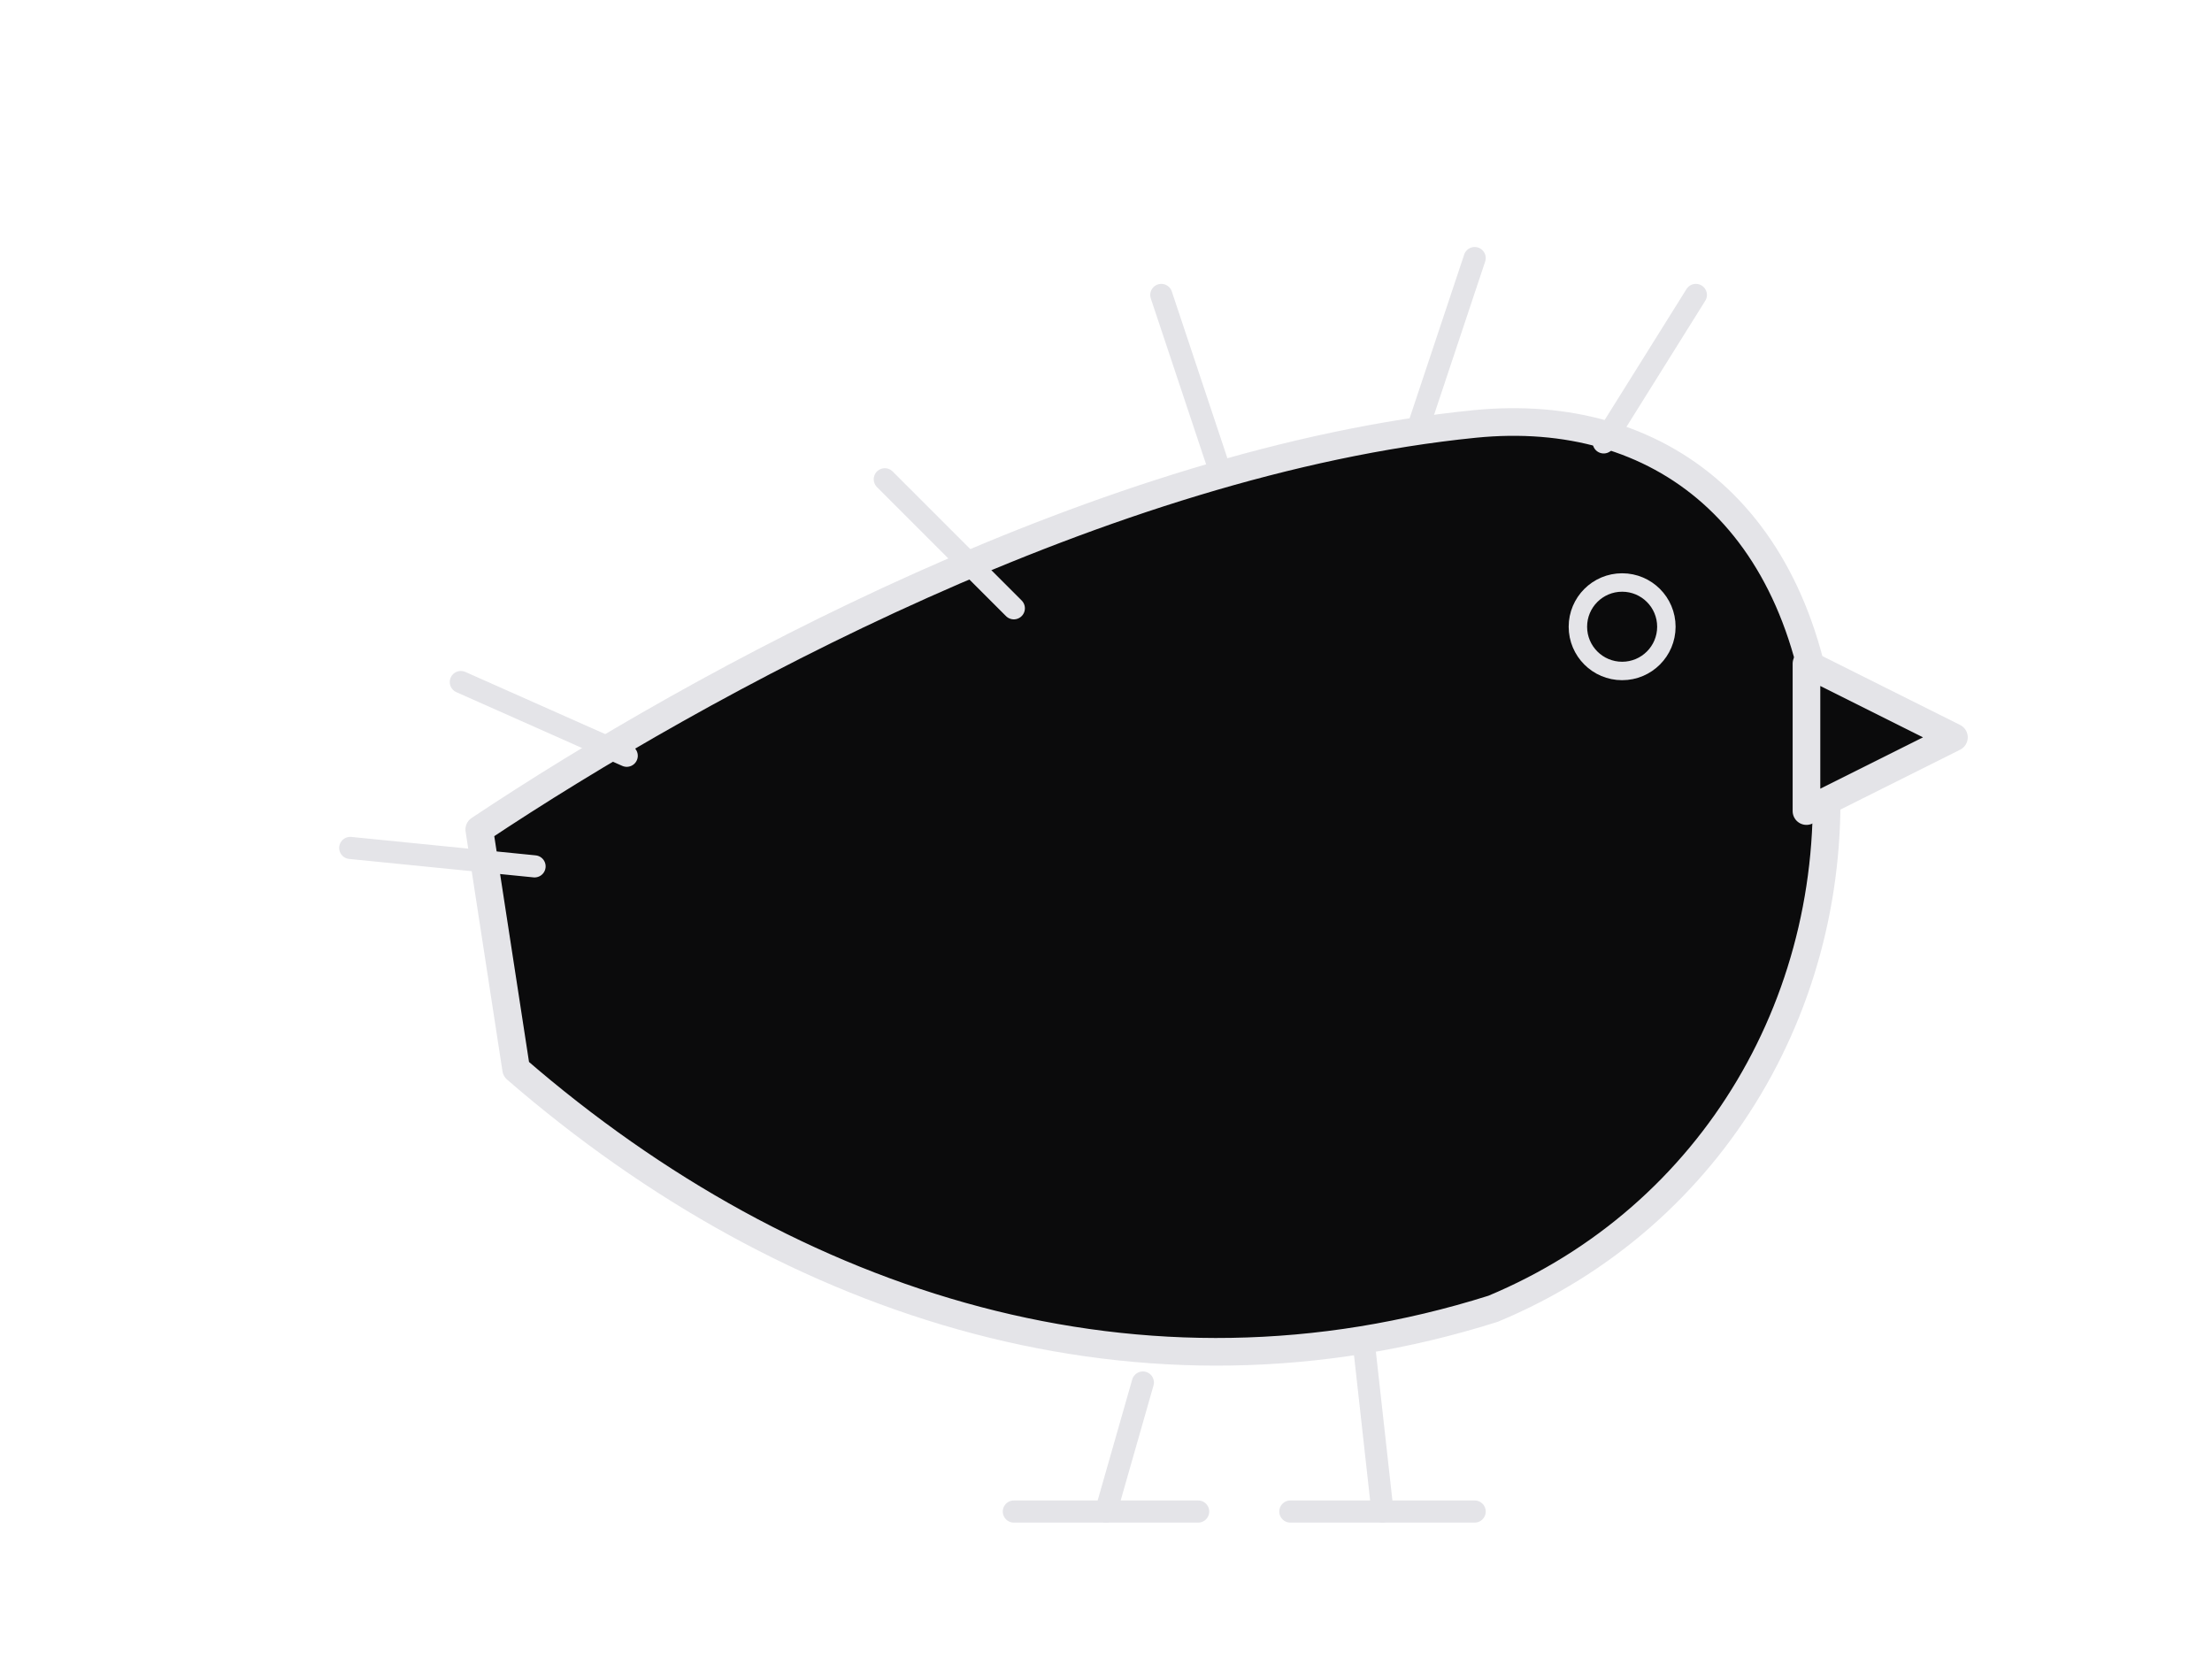
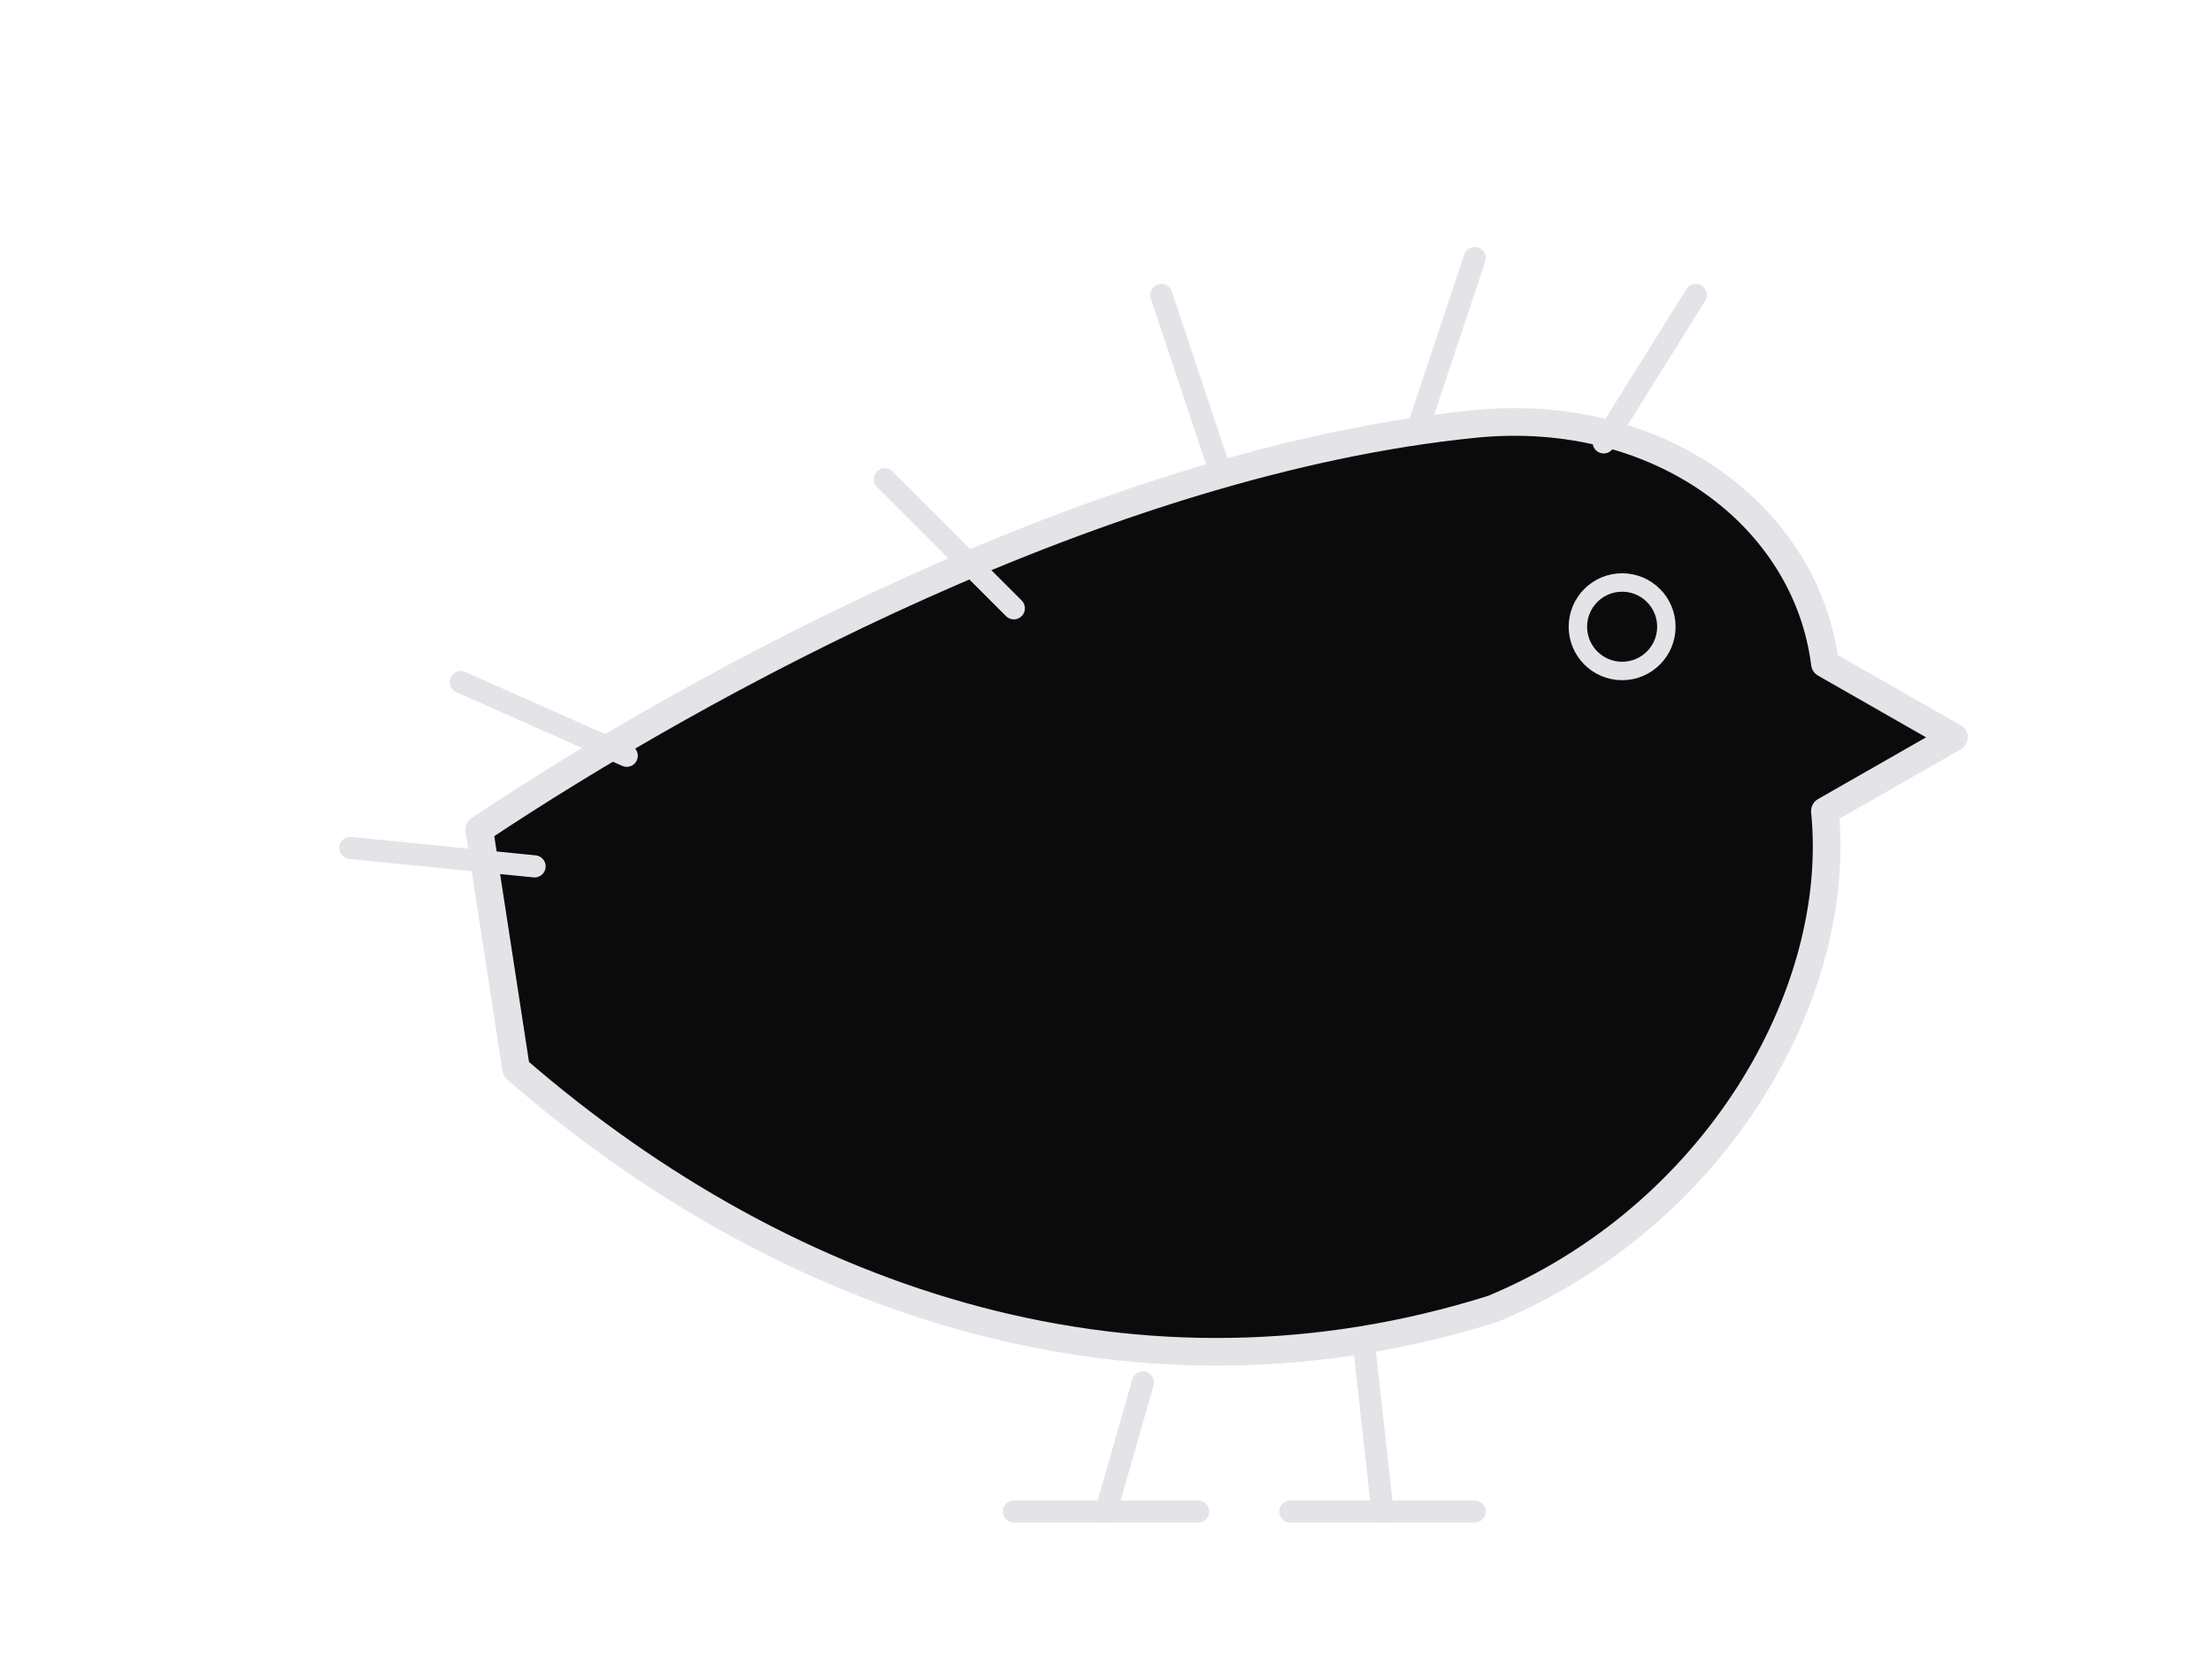
<svg xmlns="http://www.w3.org/2000/svg" width="480" height="360" viewBox="0 0 120 90">
  <g fill="none" stroke="#e4e4e8" stroke-width="1.5" stroke-linecap="round" stroke-linejoin="round">
-     <path d="M26 45 L28 58 C43 71 62 77 81 71 C93 66 100 54 99 41 C98 28 90 22 80 23 C60 25 38 37 26 45 Z" fill="#0b0b0c" />
-     <path d="M98 36 L106 40 L98 44 Z" fill="#0b0b0c" />
+     <path d="M26 45 L28 58 C43 71 62 77 81 71 C93 66 100 54 99 44 L106 40 L99 36 C98 28 90 22 80 23 C60 25 38 37 26 45 Z" fill="#0b0b0c" />
    <circle cx="88" cy="34" r="2.4" stroke-width="1" />
    <path d="M66 25 L63 16 M77 23 L80 14 M55 33 L48 26 M87 24 L92 16" stroke-width="1.2" />
    <path d="M34 41 L25 37 M29 47 L19 46" stroke-width="1.2" />
    <path d="M62 75 L60 82 M74 73 L75 82" stroke-width="1.2" />
    <path d="M55 82 L65 82 M70 82 L80 82" stroke-width="1.2" />
  </g>
</svg>
